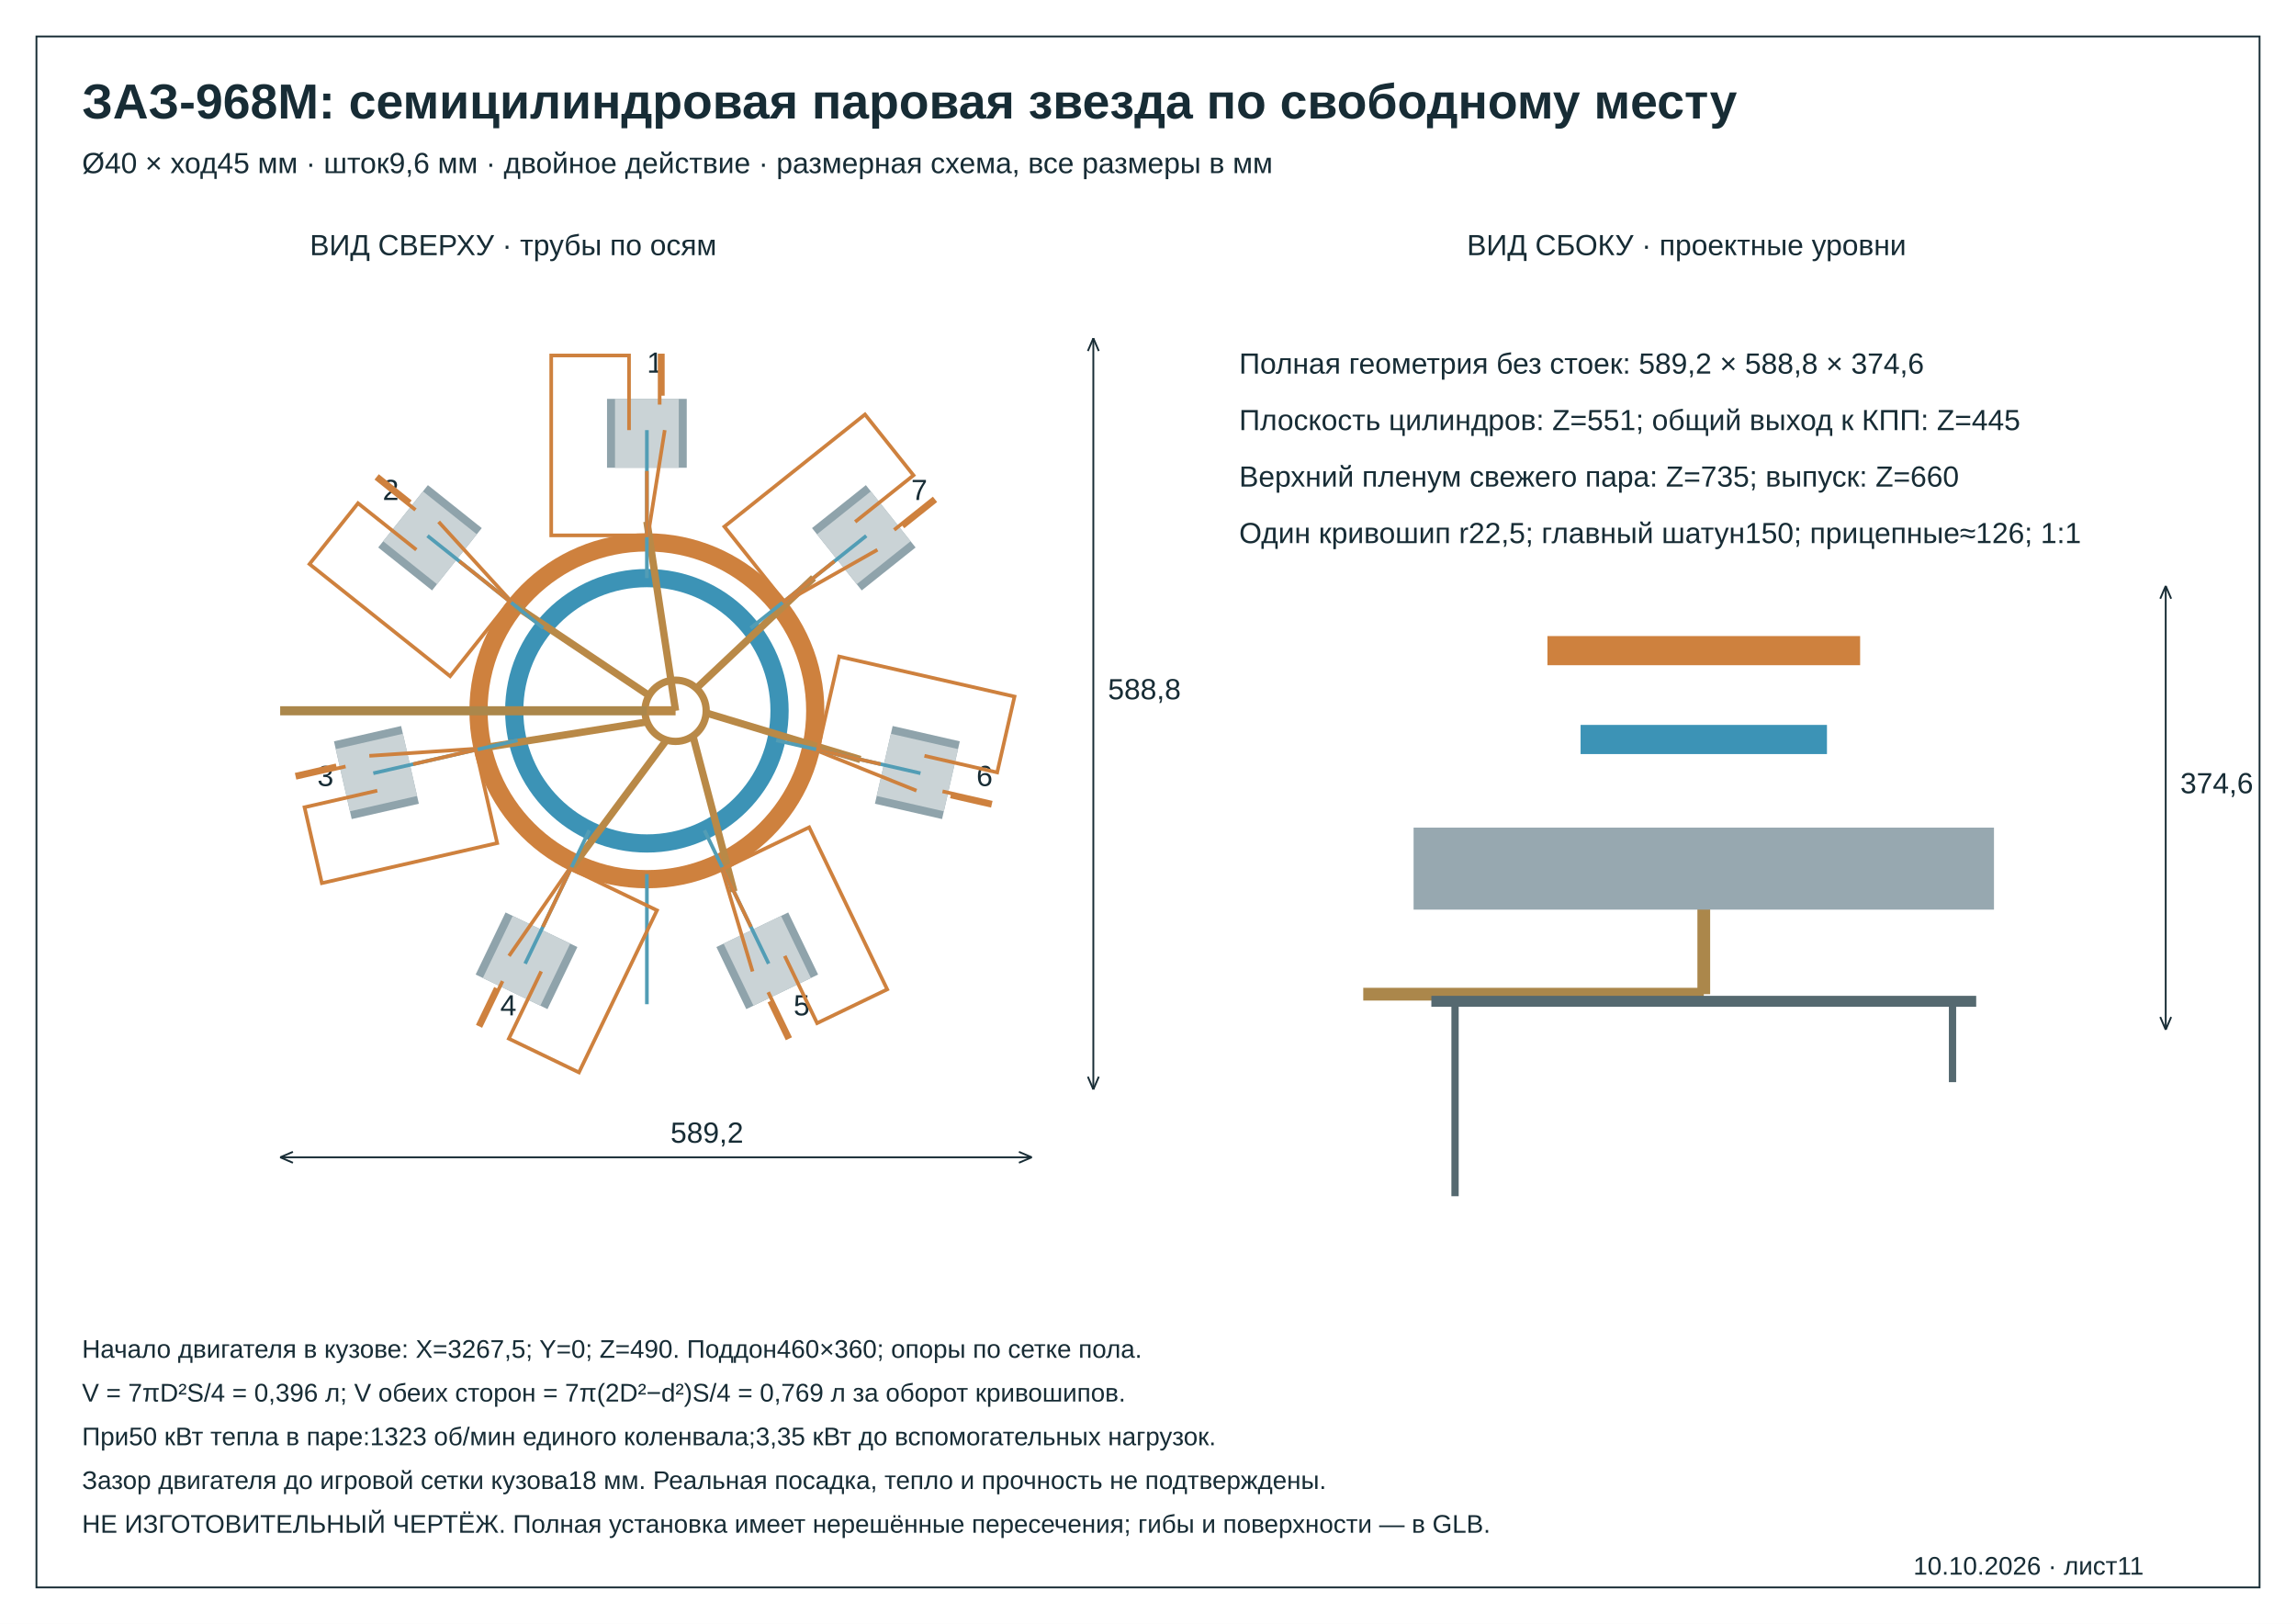
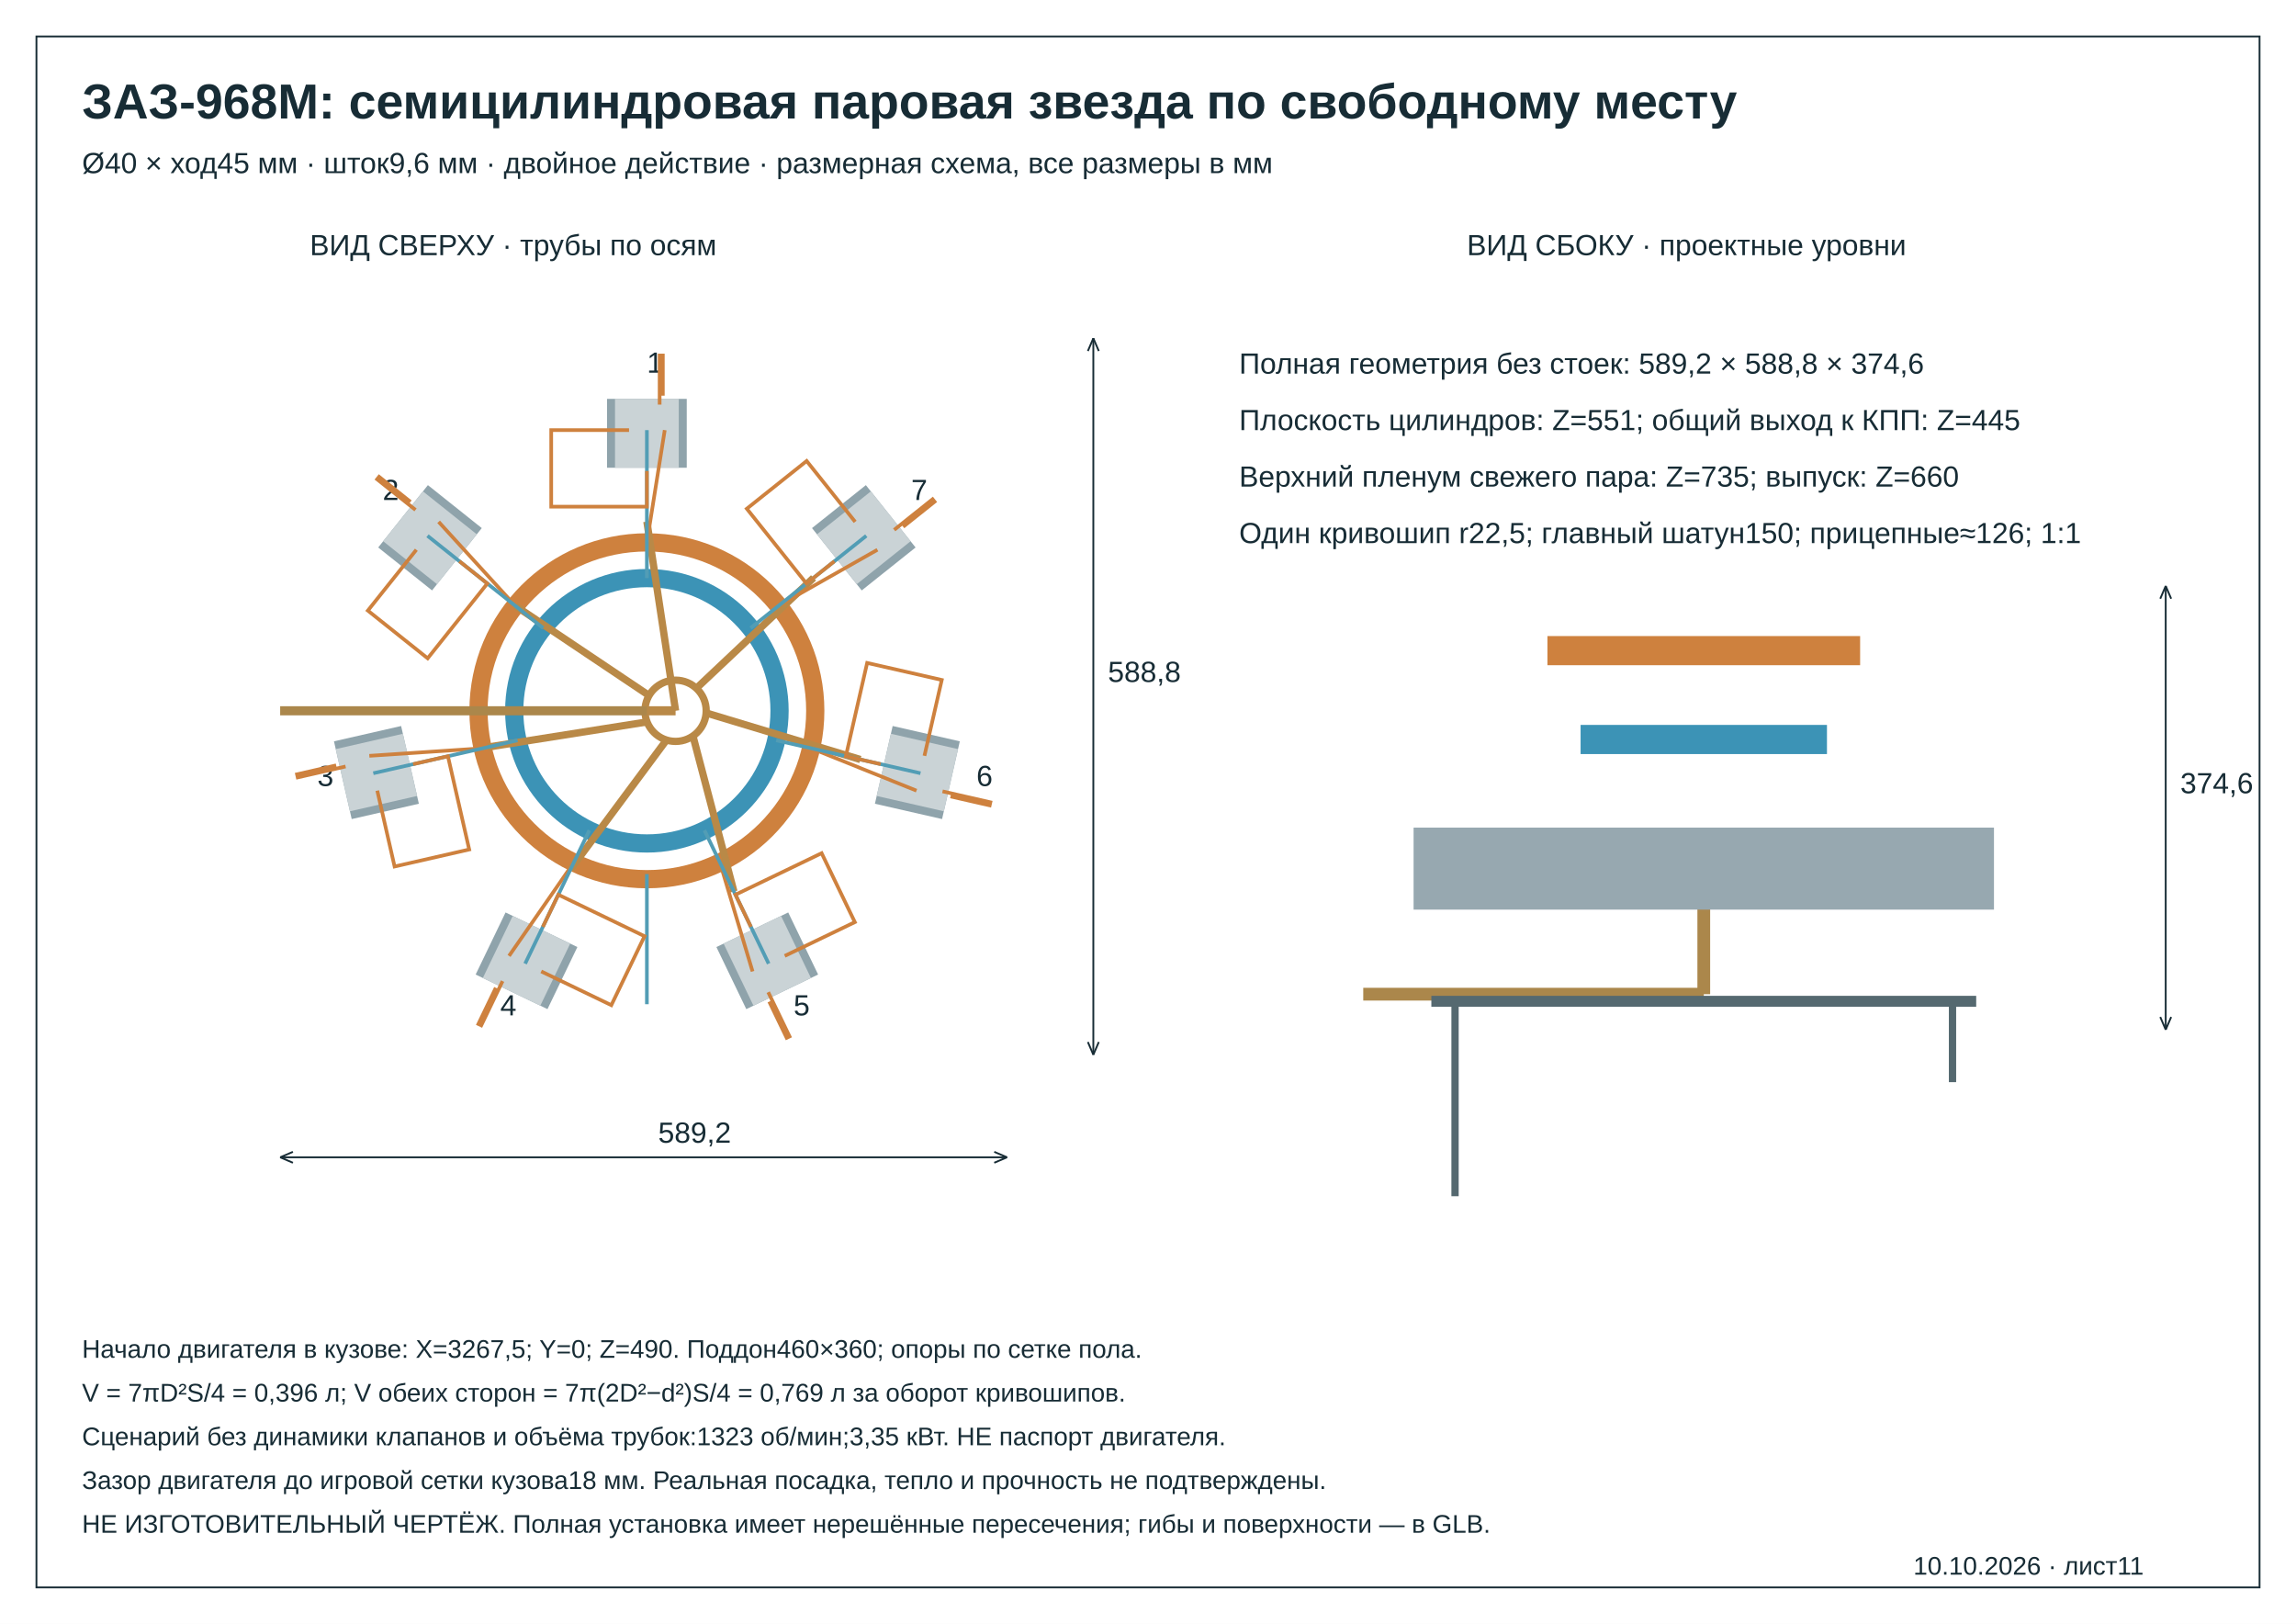
<svg xmlns="http://www.w3.org/2000/svg" width="420mm" height="297mm" viewBox="0 0 1260 891">
  <rect width="1260" height="891" fill="white" />
  <rect x="20" y="20" width="1220" height="851" fill="none" stroke="#172c35" />
  <style>text{font-family:Arial,sans-serif;fill:#172c35;font-size:16px}.title{font-size:27px;font-weight:bold}.note{font-size:14px}</style>
  <text x="45" y="65" class="title">ЗАЗ-968М: семицилиндровая паровая звезда по свободному месту</text>
  <text x="45" y="95" class="">Ø40 × ход45 мм · шток9,6 мм · двойное действие · размерная схема, все размеры в мм</text>
  <text x="170" y="140" class="">ВИД СВЕРХУ · трубы по осям</text>
  <text x="805" y="140" class="">ВИД СБОКУ · проектные уровни</text>
  <circle cx="355.0" cy="390.0" r="92.4" fill="none" stroke="#ce813e" stroke-width="10" />
  <line x1="849.2" y1="357.0" x2="1020.8" y2="357.0" stroke="#ce813e" stroke-width="16" stroke-dasharray="" />
  <circle cx="355.0" cy="390.0" r="72.8" fill="none" stroke="#3c93b6" stroke-width="10" />
  <line x1="867.4" y1="405.75" x2="1002.6" y2="405.75" stroke="#3c93b6" stroke-width="16" stroke-dasharray="" />
  <line x1="355.0" y1="256.65" x2="355.0" y2="218.85" stroke="#8fa3ab" stroke-width="43.75" stroke-dasharray="" />
  <line x1="355.0" y1="256.65" x2="355.0" y2="218.85" stroke="#cad3d6" stroke-width="35.0" stroke-dasharray="" />
  <line x1="370.75" y1="390.0" x2="355.0" y2="286.188" stroke="#b98947" stroke-width="4" stroke-dasharray="" />
  <text x="355.0" y="204.5" class="">1</text>
  <line x1="250.743" y1="306.858" x2="221.19" y2="283.29" stroke="#8fa3ab" stroke-width="43.75" stroke-dasharray="" />
  <line x1="250.743" y1="306.858" x2="221.19" y2="283.29" stroke="#cad3d6" stroke-width="35.0" stroke-dasharray="" />
  <line x1="356.195" y1="381.611" x2="282.812" y2="332.432" stroke="#b98947" stroke-width="4" stroke-dasharray="" />
  <text x="209.97" y="274.343" class="">2</text>
  <line x1="224.993" y1="419.673" x2="188.141" y2="428.084" stroke="#8fa3ab" stroke-width="43.75" stroke-dasharray="" />
  <line x1="224.993" y1="419.673" x2="188.141" y2="428.084" stroke="#cad3d6" stroke-width="35.0" stroke-dasharray="" />
  <line x1="355.098" y1="396.103" x2="267.767" y2="409.91" stroke="#b98947" stroke-width="4" stroke-dasharray="" />
  <text x="174.151" y="431.278" class="">3</text>
  <line x1="297.142" y1="510.144" x2="280.741" y2="544.201" stroke="#8fa3ab" stroke-width="43.75" stroke-dasharray="" />
  <line x1="297.142" y1="510.144" x2="280.741" y2="544.201" stroke="#cad3d6" stroke-width="35.0" stroke-dasharray="" />
  <line x1="365.758" y1="406.041" x2="313.155" y2="476.892" stroke="#b98947" stroke-width="4" stroke-dasharray="" />
  <text x="274.515" y="557.13" class="">4</text>
  <line x1="412.858" y1="510.144" x2="429.259" y2="544.201" stroke="#8fa3ab" stroke-width="43.75" stroke-dasharray="" />
  <line x1="412.858" y1="510.144" x2="429.259" y2="544.201" stroke="#cad3d6" stroke-width="35.0" stroke-dasharray="" />
  <line x1="380.276" y1="403.838" x2="402.758" y2="489.17" stroke="#b98947" stroke-width="4" stroke-dasharray="" />
  <text x="435.485" y="557.13" class="">5</text>
  <line x1="485.007" y1="419.673" x2="521.859" y2="428.084" stroke="#8fa3ab" stroke-width="43.75" stroke-dasharray="" />
  <line x1="485.007" y1="419.673" x2="521.859" y2="428.084" stroke="#cad3d6" stroke-width="35.0" stroke-dasharray="" />
  <line x1="387.508" y1="391.186" x2="472.151" y2="416.739" stroke="#b98947" stroke-width="4" stroke-dasharray="" />
  <text x="535.849" y="431.278" class="">6</text>
  <line x1="459.257" y1="306.858" x2="488.81" y2="283.29" stroke="#8fa3ab" stroke-width="43.75" stroke-dasharray="" />
  <line x1="459.257" y1="306.858" x2="488.81" y2="283.29" stroke="#cad3d6" stroke-width="35.0" stroke-dasharray="" />
  <line x1="382.162" y1="377.671" x2="446.442" y2="317.077" stroke="#b98947" stroke-width="4" stroke-dasharray="" />
  <text x="500.03" y="274.343" class="">7</text>
  <circle cx="370.75" cy="390.0" r="16.8" fill="none" stroke="#b98947" stroke-width="4" />
  <line x1="355.0" y1="390.0" x2="370.75" y2="390.0" stroke="#b98947" stroke-width="5" stroke-dasharray="" />
  <polyline points="173.0,390.0 184.2,390.0" fill="none" stroke="#ce813e" stroke-width="2" />
  <polyline points="202.4,390.0 254.2,390.0" fill="none" stroke="#ce813e" stroke-width="2" />
  <polyline points="355.0,479.6 355.0,551.0" fill="none" stroke="#529db5" stroke-width="2" />
  <polyline points="355.0,297.6 355.0,297.6 364.8,236.0 364.8,236.0" fill="none" stroke="#ce813e" stroke-width="2" />
  <polyline points="355.0,236.0 355.0,236.0 355.0,317.2 355.0,317.2" fill="none" stroke="#529db5" stroke-width="2" />
  <polyline points="362.0,222.0 362.0,195.05 363.75,195.05 363.75,217.1" fill="none" stroke="#ce813e" stroke-width="2" />
-   <polyline points="345.2,236.0 345.2,236.0 345.2,195.05 302.5,195.05 302.5,195.05 302.5,293.75 302.5,293.75 355.0,293.75 355.0,258.4" fill="none" stroke="#ce813e" stroke-width="2" />
+   <polyline points="345.2,236.0 345.2,236.0 302.5,236.0 302.5,278.0 302.5,278.0 355.0,278.0 355.0,258.4" fill="none" stroke="#ce813e" stroke-width="2" />
  <polyline points="282.759,332.39 282.759,332.39 240.708,286.321 240.708,286.321" fill="none" stroke="#ce813e" stroke-width="2" />
  <polyline points="234.598,293.983 234.598,293.983 298.083,344.61 298.083,344.61" fill="none" stroke="#529db5" stroke-width="2" />
  <polyline points="228.017,279.781 206.946,262.978 208.037,261.61 225.277,275.358" fill="none" stroke="#ce813e" stroke-width="2" />
-   <polyline points="228.488,301.645 228.488,301.645 196.472,276.113 169.849,309.497 169.849,309.497 247.016,371.035 247.016,371.035 279.749,329.989 252.111,307.949" fill="none" stroke="#ce813e" stroke-width="2" />
+   <polyline points="228.488,301.645 228.488,301.645 201.865,335.029 234.702,361.215 234.702,361.215 267.435,320.169 252.111,307.949" fill="none" stroke="#ce813e" stroke-width="2" />
  <polyline points="264.917,410.561 264.917,410.561 202.68,414.714 202.68,414.714" fill="none" stroke="#ce813e" stroke-width="2" />
  <polyline points="204.861,424.268 204.861,424.268 284.025,406.2 284.025,406.2" fill="none" stroke="#529db5" stroke-width="2" />
  <polyline points="189.654,420.559 163.38,426.556 162.991,424.85 184.488,419.943" fill="none" stroke="#ce813e" stroke-width="2" />
-   <polyline points="207.042,433.823 207.042,433.823 167.119,442.935 176.62,484.564 176.62,484.564 272.846,462.601 272.846,462.601 261.163,411.418 226.699,419.284" fill="none" stroke="#ce813e" stroke-width="2" />
+   <polyline points="207.042,433.823 207.042,433.823 216.543,475.452 257.49,466.106 257.49,466.106 245.808,414.922 226.699,419.284" fill="none" stroke="#ce813e" stroke-width="2" />
  <polyline points="314.909,473.25 314.909,473.25 279.352,524.497 279.352,524.497" fill="none" stroke="#ce813e" stroke-width="2" />
  <polyline points="288.182,528.749 288.182,528.749 323.413,455.591 323.413,455.591" fill="none" stroke="#529db5" stroke-width="2" />
  <polyline points="275.801,538.326 264.108,562.607 262.531,561.847 272.098,541.981" fill="none" stroke="#ce813e" stroke-width="2" />
-   <polyline points="297.011,533.001 297.011,533.001 279.244,569.896 317.715,588.423 317.715,588.423 360.54,499.497 360.54,499.497 313.239,476.718 297.901,508.568" fill="none" stroke="#ce813e" stroke-width="2" />
+   <polyline points="297.011,533.001 297.011,533.001 335.483,551.528 353.706,513.687 353.706,513.687 306.405,490.909 297.901,508.568" fill="none" stroke="#ce813e" stroke-width="2" />
  <polyline points="395.091,473.25 395.091,473.25 412.989,533.001 412.989,533.001" fill="none" stroke="#ce813e" stroke-width="2" />
  <polyline points="421.818,528.749 421.818,528.749 386.587,455.591 386.587,455.591" fill="none" stroke="#529db5" stroke-width="2" />
  <polyline points="421.586,544.4 433.279,568.681 431.702,569.44 422.135,549.574" fill="none" stroke="#ce813e" stroke-width="2" />
-   <polyline points="430.648,524.497 430.648,524.497 448.415,561.392 486.887,542.865 486.887,542.865 444.062,453.939 444.062,453.939 396.761,476.718 412.099,508.568" fill="none" stroke="#ce813e" stroke-width="2" />
+   <polyline points="430.648,524.497 430.648,524.497 469.119,505.97 450.896,468.13 450.896,468.13 403.595,490.909 412.099,508.568" fill="none" stroke="#ce813e" stroke-width="2" />
  <polyline points="445.083,410.561 445.083,410.561 502.958,433.823 502.958,433.823" fill="none" stroke="#ce813e" stroke-width="2" />
  <polyline points="505.139,424.268 505.139,424.268 425.975,406.2 425.975,406.2" fill="none" stroke="#529db5" stroke-width="2" />
  <polyline points="517.23,434.208 543.505,440.205 543.115,441.911 521.618,437.004" fill="none" stroke="#ce813e" stroke-width="2" />
-   <polyline points="507.32,414.714 507.32,414.714 547.243,423.826 556.745,382.197 556.745,382.197 460.519,360.234 460.519,360.234 448.837,411.418 483.301,419.284" fill="none" stroke="#ce813e" stroke-width="2" />
+   <polyline points="507.32,414.714 507.32,414.714 516.821,373.085 475.874,363.739 475.874,363.739 464.192,414.922 483.301,419.284" fill="none" stroke="#ce813e" stroke-width="2" />
  <polyline points="427.241,332.39 427.241,332.39 481.512,301.645 481.512,301.645" fill="none" stroke="#ce813e" stroke-width="2" />
  <polyline points="475.402,293.983 475.402,293.983 411.917,344.61 411.917,344.61" fill="none" stroke="#529db5" stroke-width="2" />
  <polyline points="490.712,290.727 511.782,273.923 512.874,275.292 495.634,289.04" fill="none" stroke="#ce813e" stroke-width="2" />
-   <polyline points="469.292,286.321 469.292,286.321 501.308,260.789 474.685,227.405 474.685,227.405 397.518,288.943 397.518,288.943 430.251,329.989 457.889,307.949" fill="none" stroke="#ce813e" stroke-width="2" />
+   <polyline points="469.292,286.321 469.292,286.321 442.669,252.936 409.832,279.123 409.832,279.123 442.565,320.169 457.889,307.949" fill="none" stroke="#ce813e" stroke-width="2" />
  <line x1="153.75" y1="390.0" x2="355.0" y2="390.0" stroke="#ab874b" stroke-width="5" stroke-dasharray="" />
  <line x1="748.125" y1="545.5" x2="935.0" y2="545.5" stroke="#ab874b" stroke-width="7" stroke-dasharray="" />
  <line x1="935.0" y1="545.5" x2="935.0" y2="496.75" stroke="#ab874b" stroke-width="7" stroke-dasharray="" />
  <line x1="785.5" y1="549.4" x2="1084.5" y2="549.4" stroke="#556970" stroke-width="6" stroke-dasharray="" />
  <line x1="775.75" y1="476.6" x2="1094.25" y2="476.6" stroke="#97a8b0" stroke-width="45" stroke-dasharray="" />
  <line x1="798.5" y1="656.356" x2="798.5" y2="549.4" stroke="#556970" stroke-width="4" stroke-dasharray="" />
  <line x1="1071.5" y1="593.767" x2="1071.5" y2="549.4" stroke="#556970" stroke-width="4" stroke-dasharray="" />
-   <line x1="153.75" y1="635.0" x2="566.168" y2="635.0" stroke="#172c35" stroke-width="1" stroke-dasharray="" />
+   <line x1="153.75" y1="635.0" x2="552.616" y2="635.0" stroke="#172c35" stroke-width="1" stroke-dasharray="" />
  <line x1="153.75" y1="635.0" x2="160.75" y2="638.0" stroke="#172c35" stroke-width="1" stroke-dasharray="" />
  <line x1="153.75" y1="635.0" x2="160.75" y2="632.0" stroke="#172c35" stroke-width="1" stroke-dasharray="" />
-   <line x1="566.168" y1="635.0" x2="559.168" y2="632.0" stroke="#172c35" stroke-width="1" stroke-dasharray="" />
-   <line x1="566.168" y1="635.0" x2="559.168" y2="638.0" stroke="#172c35" stroke-width="1" stroke-dasharray="" />
-   <text x="367.959" y="627.0" class="">589,2</text>
-   <line x1="600.0" y1="597.767" x2="600.0" y2="185.6" stroke="#172c35" stroke-width="1" stroke-dasharray="" />
-   <line x1="600.0" y1="597.767" x2="603.0" y2="590.767" stroke="#172c35" stroke-width="1" stroke-dasharray="" />
-   <line x1="600.0" y1="597.767" x2="597.0" y2="590.767" stroke="#172c35" stroke-width="1" stroke-dasharray="" />
-   <line x1="600.0" y1="185.6" x2="597.0" y2="192.6" stroke="#172c35" stroke-width="1" stroke-dasharray="" />
-   <line x1="600.0" y1="185.6" x2="603.0" y2="192.6" stroke="#172c35" stroke-width="1" stroke-dasharray="" />
-   <text x="608.0" y="383.684" class="">588,8</text>
+   <line x1="552.616" y1="635.0" x2="545.616" y2="632.0" stroke="#172c35" stroke-width="1" stroke-dasharray="" />
+   <line x1="552.616" y1="635.0" x2="545.616" y2="638.0" stroke="#172c35" stroke-width="1" stroke-dasharray="" />
+   <text x="361.183" y="627.0" class="">589,2</text>
+   <line x1="600.0" y1="578.733" x2="600.0" y2="185.602" stroke="#172c35" stroke-width="1" stroke-dasharray="" />
+   <line x1="600.0" y1="578.733" x2="603.0" y2="571.733" stroke="#172c35" stroke-width="1" stroke-dasharray="" />
+   <line x1="600.0" y1="578.733" x2="597.0" y2="571.733" stroke="#172c35" stroke-width="1" stroke-dasharray="" />
+   <line x1="600.0" y1="185.602" x2="597.0" y2="192.602" stroke="#172c35" stroke-width="1" stroke-dasharray="" />
+   <line x1="600.0" y1="185.602" x2="603.0" y2="192.602" stroke="#172c35" stroke-width="1" stroke-dasharray="" />
+   <text x="608.0" y="374.168" class="">588,8</text>
  <line x1="1188.5" y1="565.0" x2="1188.5" y2="321.51" stroke="#172c35" stroke-width="1" stroke-dasharray="" />
  <line x1="1188.5" y1="565.0" x2="1191.5" y2="558.0" stroke="#172c35" stroke-width="1" stroke-dasharray="" />
  <line x1="1188.5" y1="565.0" x2="1185.5" y2="558.0" stroke="#172c35" stroke-width="1" stroke-dasharray="" />
  <line x1="1188.5" y1="321.51" x2="1185.5" y2="328.51" stroke="#172c35" stroke-width="1" stroke-dasharray="" />
  <line x1="1188.5" y1="321.51" x2="1191.5" y2="328.51" stroke="#172c35" stroke-width="1" stroke-dasharray="" />
  <text x="1196.5" y="435.255" class="">374,6</text>
  <text x="680" y="205" class="">Полная геометрия без стоек: 589,2 × 588,8 × 374,6</text>
  <text x="680" y="236" class="">Плоскость цилиндров: Z=551; общий выход к КПП: Z=445</text>
  <text x="680" y="267" class="">Верхний пленум свежего пара: Z=735; выпуск: Z=660</text>
  <text x="680" y="298" class="">Один кривошип r22,5; главный шатун150; прицепные≈126; 1:1</text>
  <text x="45" y="745" class="note">Начало двигателя в кузове: X=3267,5; Y=0; Z=490. Поддон460×360; опоры по сетке пола.</text>
  <text x="45" y="769" class="note">V = 7πD²S/4 = 0,396 л; V обеих сторон = 7π(2D²−d²)S/4 = 0,769 л за оборот кривошипов.</text>
-   <text x="45" y="793" class="note">При50 кВт тепла в паре:1323 об/мин единого коленвала;3,35 кВт до вспомогательных нагрузок.</text>
+   <text x="45" y="793" class="note">Сценарий без динамики клапанов и объёма трубок:1323 об/мин;3,35 кВт. НЕ паспорт двигателя.</text>
  <text x="45" y="817" class="note">Зазор двигателя до игровой сетки кузова18 мм. Реальная посадка, тепло и прочность не подтверждены.</text>
  <text x="45" y="841" class="note">НЕ ИЗГОТОВИТЕЛЬНЫЙ ЧЕРТЁЖ. Полная установка имеет нерешённые пересечения; гибы и поверхности — в GLB.</text>
  <text x="1050" y="864" class="note">10.10.2026 · лист11</text>
</svg>
